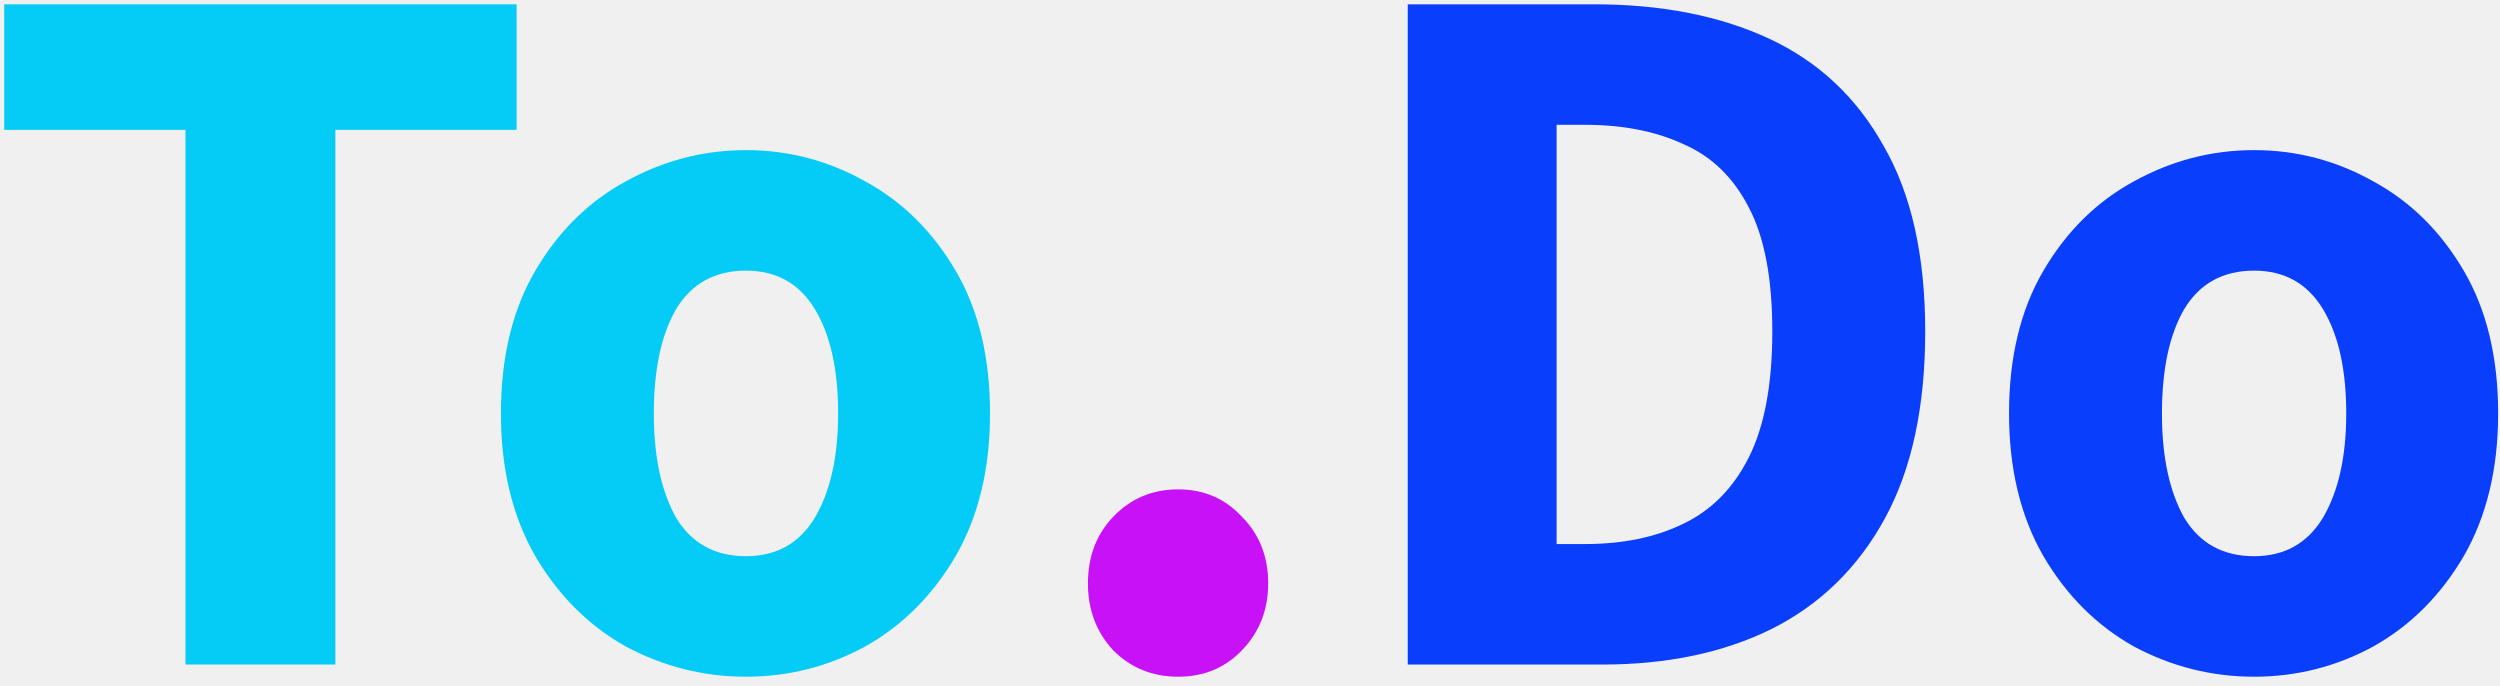
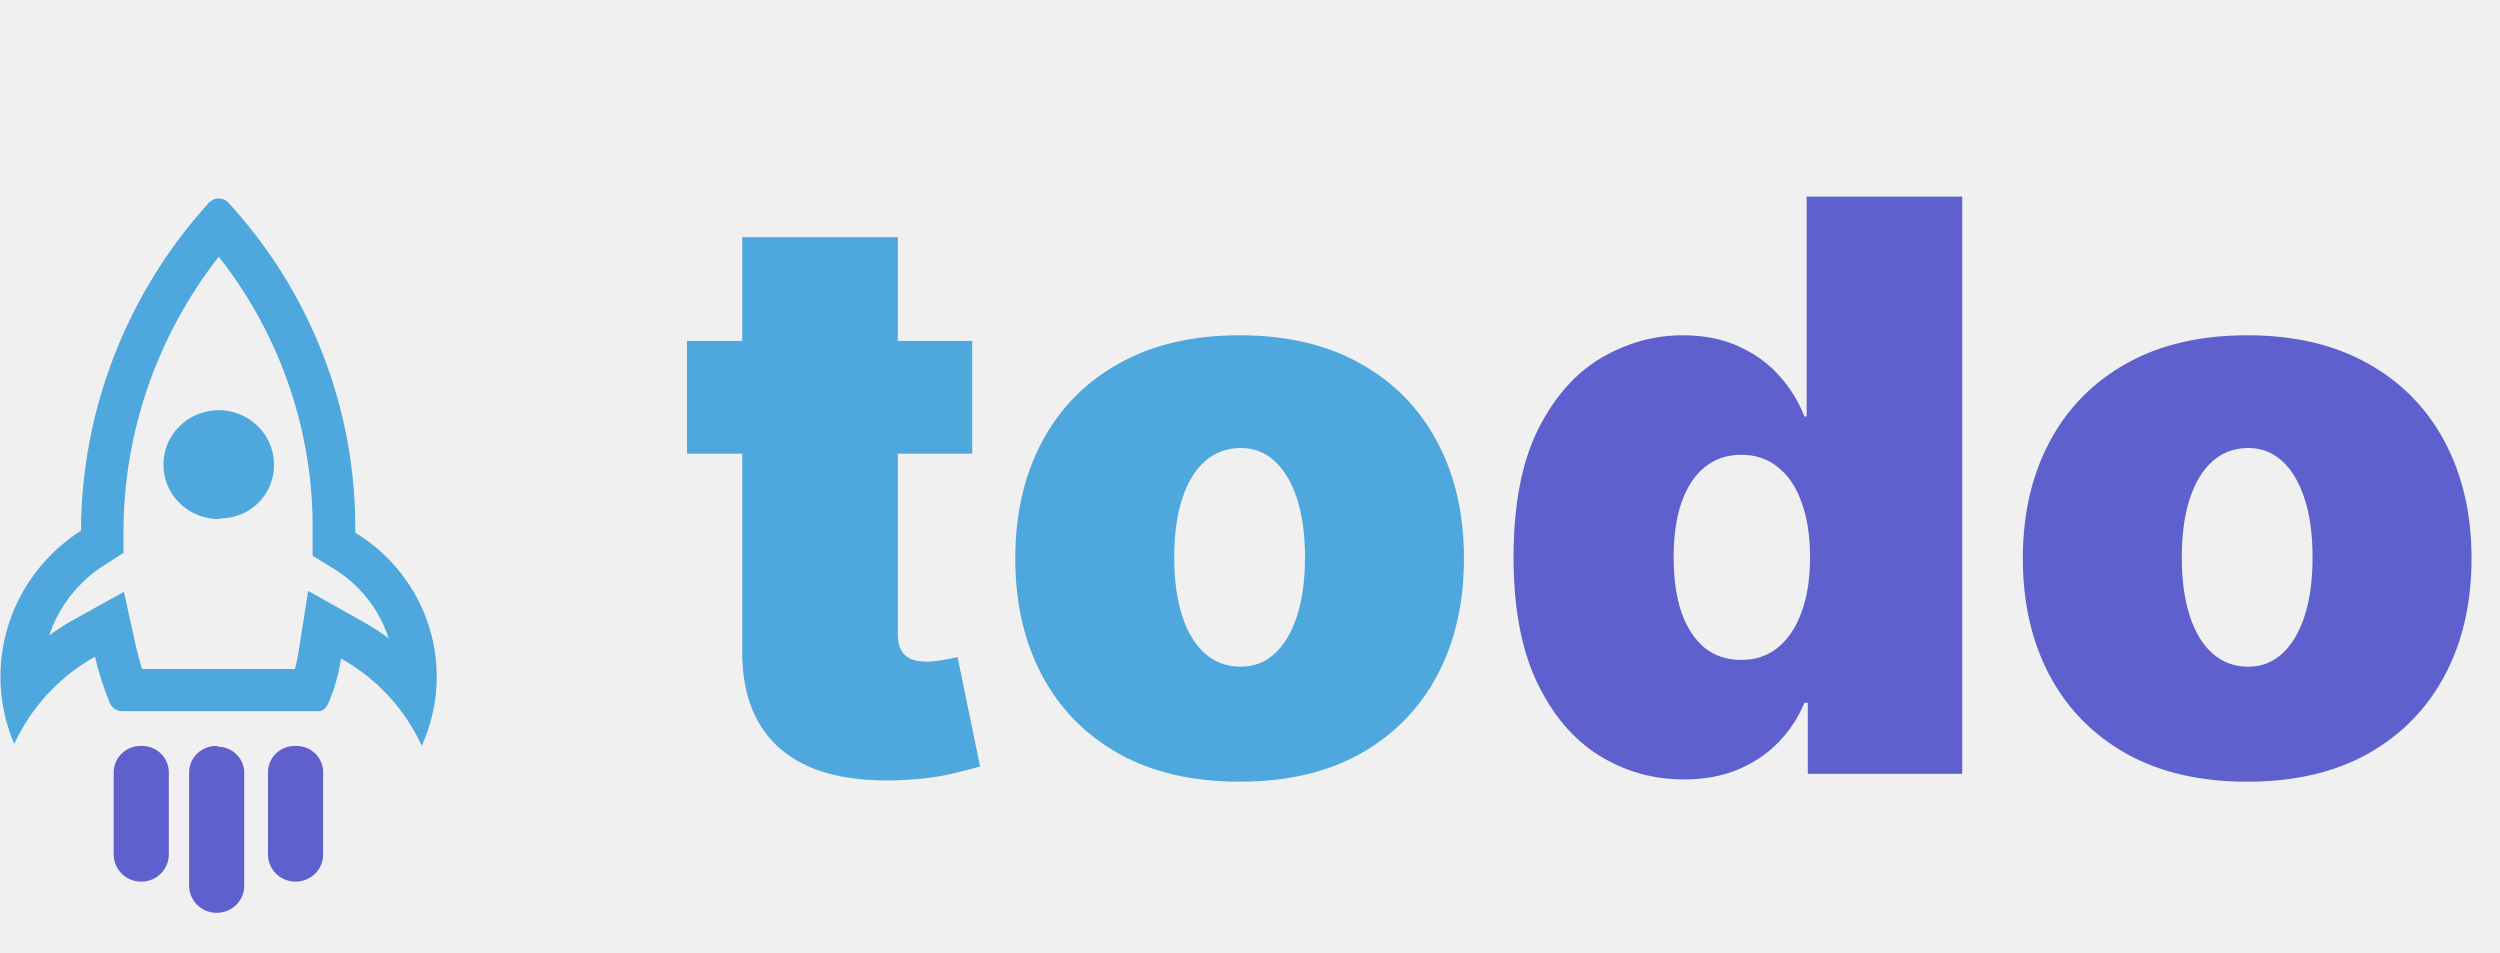
- <svg xmlns="http://www.w3.org/2000/svg" width="237" height="65" viewBox="0 0 237 65" fill="none">
-   <path d="M17.584 63V12.312H0.4V0.408H48.976V12.312H31.792V63H17.584ZM70.719 64.152C66.687 64.152 62.879 63.192 59.295 61.272C55.775 59.288 52.927 56.44 50.751 52.728C48.575 48.952 47.487 44.44 47.487 39.192C47.487 33.88 48.575 29.368 50.751 25.656C52.927 21.944 55.775 19.128 59.295 17.208C62.879 15.224 66.687 14.232 70.719 14.232C74.751 14.232 78.527 15.224 82.047 17.208C85.567 19.128 88.415 21.944 90.591 25.656C92.767 29.368 93.855 33.88 93.855 39.192C93.855 44.44 92.767 48.952 90.591 52.728C88.415 56.44 85.567 59.288 82.047 61.272C78.527 63.192 74.751 64.152 70.719 64.152ZM70.719 52.728C73.599 52.728 75.775 51.512 77.247 49.08C78.719 46.584 79.455 43.288 79.455 39.192C79.455 35.032 78.719 31.736 77.247 29.304C75.775 26.872 73.599 25.656 70.719 25.656C67.775 25.656 65.567 26.872 64.095 29.304C62.687 31.736 61.983 35.032 61.983 39.192C61.983 43.288 62.687 46.584 64.095 49.08C65.567 51.512 67.775 52.728 70.719 52.728Z" fill="#05CBF7" />
-   <path d="M111.681 64.152C109.249 64.152 107.201 63.32 105.537 61.656C103.937 59.928 103.137 57.816 103.137 55.32C103.137 52.76 103.937 50.648 105.537 48.984C107.201 47.256 109.249 46.392 111.681 46.392C114.113 46.392 116.129 47.256 117.729 48.984C119.393 50.648 120.225 52.76 120.225 55.32C120.225 57.816 119.393 59.928 117.729 61.656C116.129 63.32 114.113 64.152 111.681 64.152Z" fill="#C911F7" />
-   <path d="M133.455 63V0.408H151.119C157.519 0.408 163.055 1.496 167.727 3.672C172.399 5.848 176.015 9.24 178.575 13.848C181.199 18.392 182.51 24.248 182.51 31.416C182.51 38.584 181.231 44.504 178.671 49.176C176.111 53.848 172.527 57.336 167.919 59.64C163.375 61.88 158.031 63 151.887 63H133.455ZM147.567 51.576H150.255C153.839 51.576 156.943 50.936 159.567 49.656C162.255 48.376 164.335 46.264 165.807 43.32C167.279 40.376 168.015 36.408 168.015 31.416C168.015 26.424 167.279 22.52 165.807 19.704C164.335 16.824 162.255 14.808 159.567 13.656C156.943 12.44 153.839 11.832 150.255 11.832H147.567V51.576ZM213.688 64.152C209.656 64.152 205.848 63.192 202.264 61.272C198.744 59.288 195.896 56.44 193.72 52.728C191.544 48.952 190.456 44.44 190.456 39.192C190.456 33.88 191.544 29.368 193.72 25.656C195.896 21.944 198.744 19.128 202.264 17.208C205.848 15.224 209.656 14.232 213.688 14.232C217.72 14.232 221.496 15.224 225.016 17.208C228.536 19.128 231.384 21.944 233.56 25.656C235.736 29.368 236.824 33.88 236.824 39.192C236.824 44.44 235.736 48.952 233.56 52.728C231.384 56.44 228.536 59.288 225.016 61.272C221.496 63.192 217.72 64.152 213.688 64.152ZM213.688 52.728C216.568 52.728 218.744 51.512 220.216 49.08C221.688 46.584 222.424 43.288 222.424 39.192C222.424 35.032 221.688 31.736 220.216 29.304C218.744 26.872 216.568 25.656 213.688 25.656C210.744 25.656 208.536 26.872 207.064 29.304C205.656 31.736 204.952 35.032 204.952 39.192C204.952 43.288 205.656 46.584 207.064 49.08C208.536 51.512 210.744 52.728 213.688 52.728Z" fill="#083EFC" />
+ <svg xmlns="http://www.w3.org/2000/svg" width="126" height="48" viewBox="0 0 126 48" fill="none">
+   <path d="M49 17.182V22.864H34.625V17.182H49ZM37.409 11.954H45.25V31.983C45.25 32.286 45.302 32.542 45.406 32.75C45.51 32.949 45.671 33.1 45.889 33.205C46.107 33.299 46.386 33.347 46.727 33.347C46.964 33.347 47.239 33.318 47.551 33.261C47.873 33.205 48.11 33.157 48.261 33.119L49.398 38.631C49.047 38.735 48.545 38.863 47.892 39.014C47.248 39.166 46.481 39.265 45.591 39.312C43.792 39.407 42.281 39.222 41.06 38.758C39.838 38.285 38.919 37.542 38.304 36.528C37.688 35.515 37.39 34.246 37.409 32.722V11.954ZM62.477 39.398C60.109 39.398 58.083 38.929 56.397 37.992C54.711 37.044 53.419 35.728 52.519 34.043C51.62 32.347 51.17 30.383 51.17 28.148C51.17 25.913 51.62 23.953 52.519 22.267C53.419 20.572 54.711 19.256 56.397 18.318C58.083 17.371 60.109 16.898 62.477 16.898C64.844 16.898 66.871 17.371 68.556 18.318C70.242 19.256 71.534 20.572 72.434 22.267C73.334 23.953 73.783 25.913 73.783 28.148C73.783 30.383 73.334 32.347 72.434 34.043C71.534 35.728 70.242 37.044 68.556 37.992C66.871 38.929 64.844 39.398 62.477 39.398ZM62.533 33.602C63.196 33.602 63.769 33.38 64.252 32.935C64.735 32.49 65.109 31.855 65.374 31.031C65.639 30.207 65.772 29.227 65.772 28.091C65.772 26.945 65.639 25.965 65.374 25.151C65.109 24.327 64.735 23.692 64.252 23.247C63.769 22.802 63.196 22.579 62.533 22.579C61.833 22.579 61.231 22.802 60.729 23.247C60.227 23.692 59.844 24.327 59.579 25.151C59.314 25.965 59.181 26.945 59.181 28.091C59.181 29.227 59.314 30.207 59.579 31.031C59.844 31.855 60.227 32.49 60.729 32.935C61.231 33.38 61.833 33.602 62.533 33.602Z" fill="#4EA8DE" />
+   <path d="M84.863 39.284C83.31 39.284 81.88 38.877 80.573 38.062C79.276 37.248 78.234 36.012 77.448 34.355C76.672 32.698 76.283 30.61 76.283 28.091C76.283 25.458 76.691 23.318 77.505 21.671C78.329 20.023 79.389 18.815 80.687 18.048C81.994 17.281 83.367 16.898 84.806 16.898C85.886 16.898 86.833 17.087 87.647 17.466C88.461 17.835 89.143 18.332 89.692 18.957C90.242 19.573 90.658 20.25 90.942 20.989H91.056V9.909H98.897V39H91.113V35.42H90.942C90.639 36.159 90.204 36.822 89.636 37.409C89.077 37.987 88.395 38.446 87.59 38.787C86.795 39.118 85.886 39.284 84.863 39.284ZM87.761 33.261C88.48 33.261 89.096 33.053 89.607 32.636C90.128 32.21 90.526 31.614 90.8 30.847C91.085 30.07 91.227 29.151 91.227 28.091C91.227 27.011 91.085 26.088 90.8 25.321C90.526 24.544 90.128 23.953 89.607 23.546C89.096 23.129 88.48 22.921 87.761 22.921C87.041 22.921 86.425 23.129 85.914 23.546C85.412 23.953 85.024 24.544 84.749 25.321C84.484 26.088 84.352 27.011 84.352 28.091C84.352 29.171 84.484 30.099 84.749 30.875C85.024 31.642 85.412 32.234 85.914 32.651C86.425 33.058 87.041 33.261 87.761 33.261ZM113.258 39.398C110.89 39.398 108.864 38.929 107.178 37.992C105.493 37.044 104.2 35.728 103.3 34.043C102.401 32.347 101.951 30.383 101.951 28.148C101.951 25.913 102.401 23.953 103.3 22.267C104.2 20.572 105.493 19.256 107.178 18.318C108.864 17.371 110.89 16.898 113.258 16.898C115.625 16.898 117.652 17.371 119.337 18.318C121.023 19.256 122.316 20.572 123.215 22.267C124.115 23.953 124.565 25.913 124.565 28.148C124.565 30.383 124.115 32.347 123.215 34.043C122.316 35.728 121.023 37.044 119.337 37.992C117.652 38.929 115.625 39.398 113.258 39.398ZM113.315 33.602C113.978 33.602 114.55 33.38 115.033 32.935C115.516 32.49 115.89 31.855 116.156 31.031C116.421 30.207 116.553 29.227 116.553 28.091C116.553 26.945 116.421 25.965 116.156 25.151C115.89 24.327 115.516 23.692 115.033 23.247C114.55 22.802 113.978 22.579 113.315 22.579C112.614 22.579 112.013 22.802 111.511 23.247C111.009 23.692 110.625 24.327 110.36 25.151C110.095 25.965 109.962 26.945 109.962 28.091C109.962 29.227 110.095 30.207 110.36 31.031C110.625 31.855 111.009 32.49 111.511 32.935C112.013 33.38 112.614 33.602 113.315 33.602Z" fill="#5E60CE" />
+   <g clip-path="url(#clip0_12_482)">
+     <path d="M11.021 12.933C14.147 16.901 15.816 21.794 15.755 26.816V28.014L16.786 28.642C18.119 29.448 19.113 30.699 19.587 32.167C19.17 31.86 18.735 31.58 18.283 31.328L15.533 29.784L15.039 32.9C14.996 33.175 14.939 33.449 14.867 33.718H7.161C7.047 33.365 6.954 33.013 6.868 32.646L6.245 29.826L3.71 31.236C3.286 31.473 2.877 31.734 2.485 32.019C2.968 30.568 3.941 29.324 5.242 28.494L6.223 27.866V26.752C6.241 21.751 7.93 16.895 11.029 12.933H11.021ZM11.029 10C10.868 10 10.713 10.058 10.592 10.162L10.527 10.219C6.398 14.766 4.105 20.645 4.082 26.745C2.33 27.864 1.032 29.554 0.417 31.52C-0.198 33.485 -0.092 35.601 0.716 37.497C1.568 35.645 2.991 34.106 4.784 33.097C4.964 33.864 5.203 34.616 5.5 35.347C5.538 35.487 5.621 35.611 5.738 35.701C5.854 35.79 5.997 35.839 6.144 35.84H16.085C16.285 35.84 16.486 35.65 16.586 35.354C16.876 34.659 17.078 33.932 17.187 33.189C18.983 34.193 20.408 35.734 21.255 37.589C22.112 35.702 22.245 33.573 21.629 31.597C21.012 29.621 19.689 27.932 17.904 26.844C17.974 20.708 15.693 14.772 11.516 10.219C11.453 10.15 11.377 10.095 11.292 10.058C11.207 10.02 11.115 10 11.021 10H11.029Z" fill="#4EA8DE" />
+     <path d="M11.021 26.16C10.471 26.16 9.934 26 9.476 25.699C9.018 25.399 8.661 24.971 8.45 24.472C8.238 23.972 8.182 23.421 8.288 22.89C8.393 22.358 8.657 21.87 9.044 21.485C9.431 21.101 9.926 20.838 10.465 20.73C11.004 20.622 11.563 20.673 12.073 20.877C12.582 21.082 13.019 21.43 13.327 21.878C13.636 22.326 13.803 22.855 13.807 23.396C13.816 23.747 13.754 24.096 13.625 24.424C13.497 24.751 13.304 25.05 13.058 25.304C12.812 25.558 12.517 25.762 12.191 25.904C11.865 26.046 11.514 26.123 11.157 26.132C11.112 26.139 11.066 26.139 11.021 26.132V26.16Z" fill="#4EA8DE" />
+     <path d="M14.896 37.596C14.716 37.59 14.538 37.62 14.371 37.683C14.203 37.746 14.05 37.842 13.921 37.964C13.791 38.086 13.688 38.232 13.617 38.394C13.546 38.556 13.508 38.731 13.506 38.907V43.067C13.506 43.43 13.653 43.778 13.913 44.034C14.174 44.291 14.527 44.435 14.896 44.435C15.264 44.435 15.617 44.291 15.878 44.034C16.139 43.778 16.285 43.43 16.285 43.067V38.964C16.291 38.788 16.261 38.613 16.197 38.448C16.133 38.284 16.037 38.134 15.914 38.006C15.79 37.879 15.643 37.777 15.479 37.707C15.315 37.636 15.139 37.599 14.96 37.596H14.896Z" fill="#5E60CE" />
+     <path d="M7.161 37.596C6.979 37.586 6.797 37.613 6.625 37.674C6.454 37.736 6.296 37.83 6.163 37.953C6.029 38.075 5.922 38.222 5.847 38.386C5.773 38.55 5.733 38.727 5.729 38.907V43.067C5.729 43.43 5.875 43.778 6.136 44.034C6.396 44.291 6.75 44.435 7.118 44.435C7.487 44.435 7.84 44.291 8.101 44.034C8.361 43.778 8.508 43.43 8.508 43.067V38.964C8.513 38.788 8.483 38.613 8.42 38.448C8.356 38.284 8.26 38.134 8.136 38.006C8.013 37.879 7.865 37.777 7.701 37.707C7.538 37.636 7.361 37.599 7.183 37.596H7.161Z" fill="#5E60CE" />
+     <path d="M10.921 37.596C10.742 37.592 10.565 37.623 10.398 37.687C10.232 37.751 10.079 37.846 9.95 37.968C9.821 38.09 9.718 38.236 9.646 38.397C9.574 38.558 9.535 38.731 9.532 38.907V44.639C9.532 45.002 9.678 45.35 9.939 45.606C10.199 45.863 10.553 46.007 10.921 46.007C11.29 46.007 11.643 45.863 11.903 45.606C12.164 45.35 12.31 45.002 12.31 44.639V38.999C12.316 38.823 12.286 38.648 12.223 38.483C12.159 38.319 12.062 38.169 11.939 38.042C11.816 37.914 11.668 37.812 11.504 37.742C11.341 37.671 11.164 37.634 10.986 37.631L10.921 37.596Z" fill="#5E60CE" />
+   </g>
+   <defs>
+     <clipPath id="clip0_12_482">
+       <rect width="22" height="36" fill="white" transform="translate(0 10)" />
+     </clipPath>
+   </defs>
</svg>
